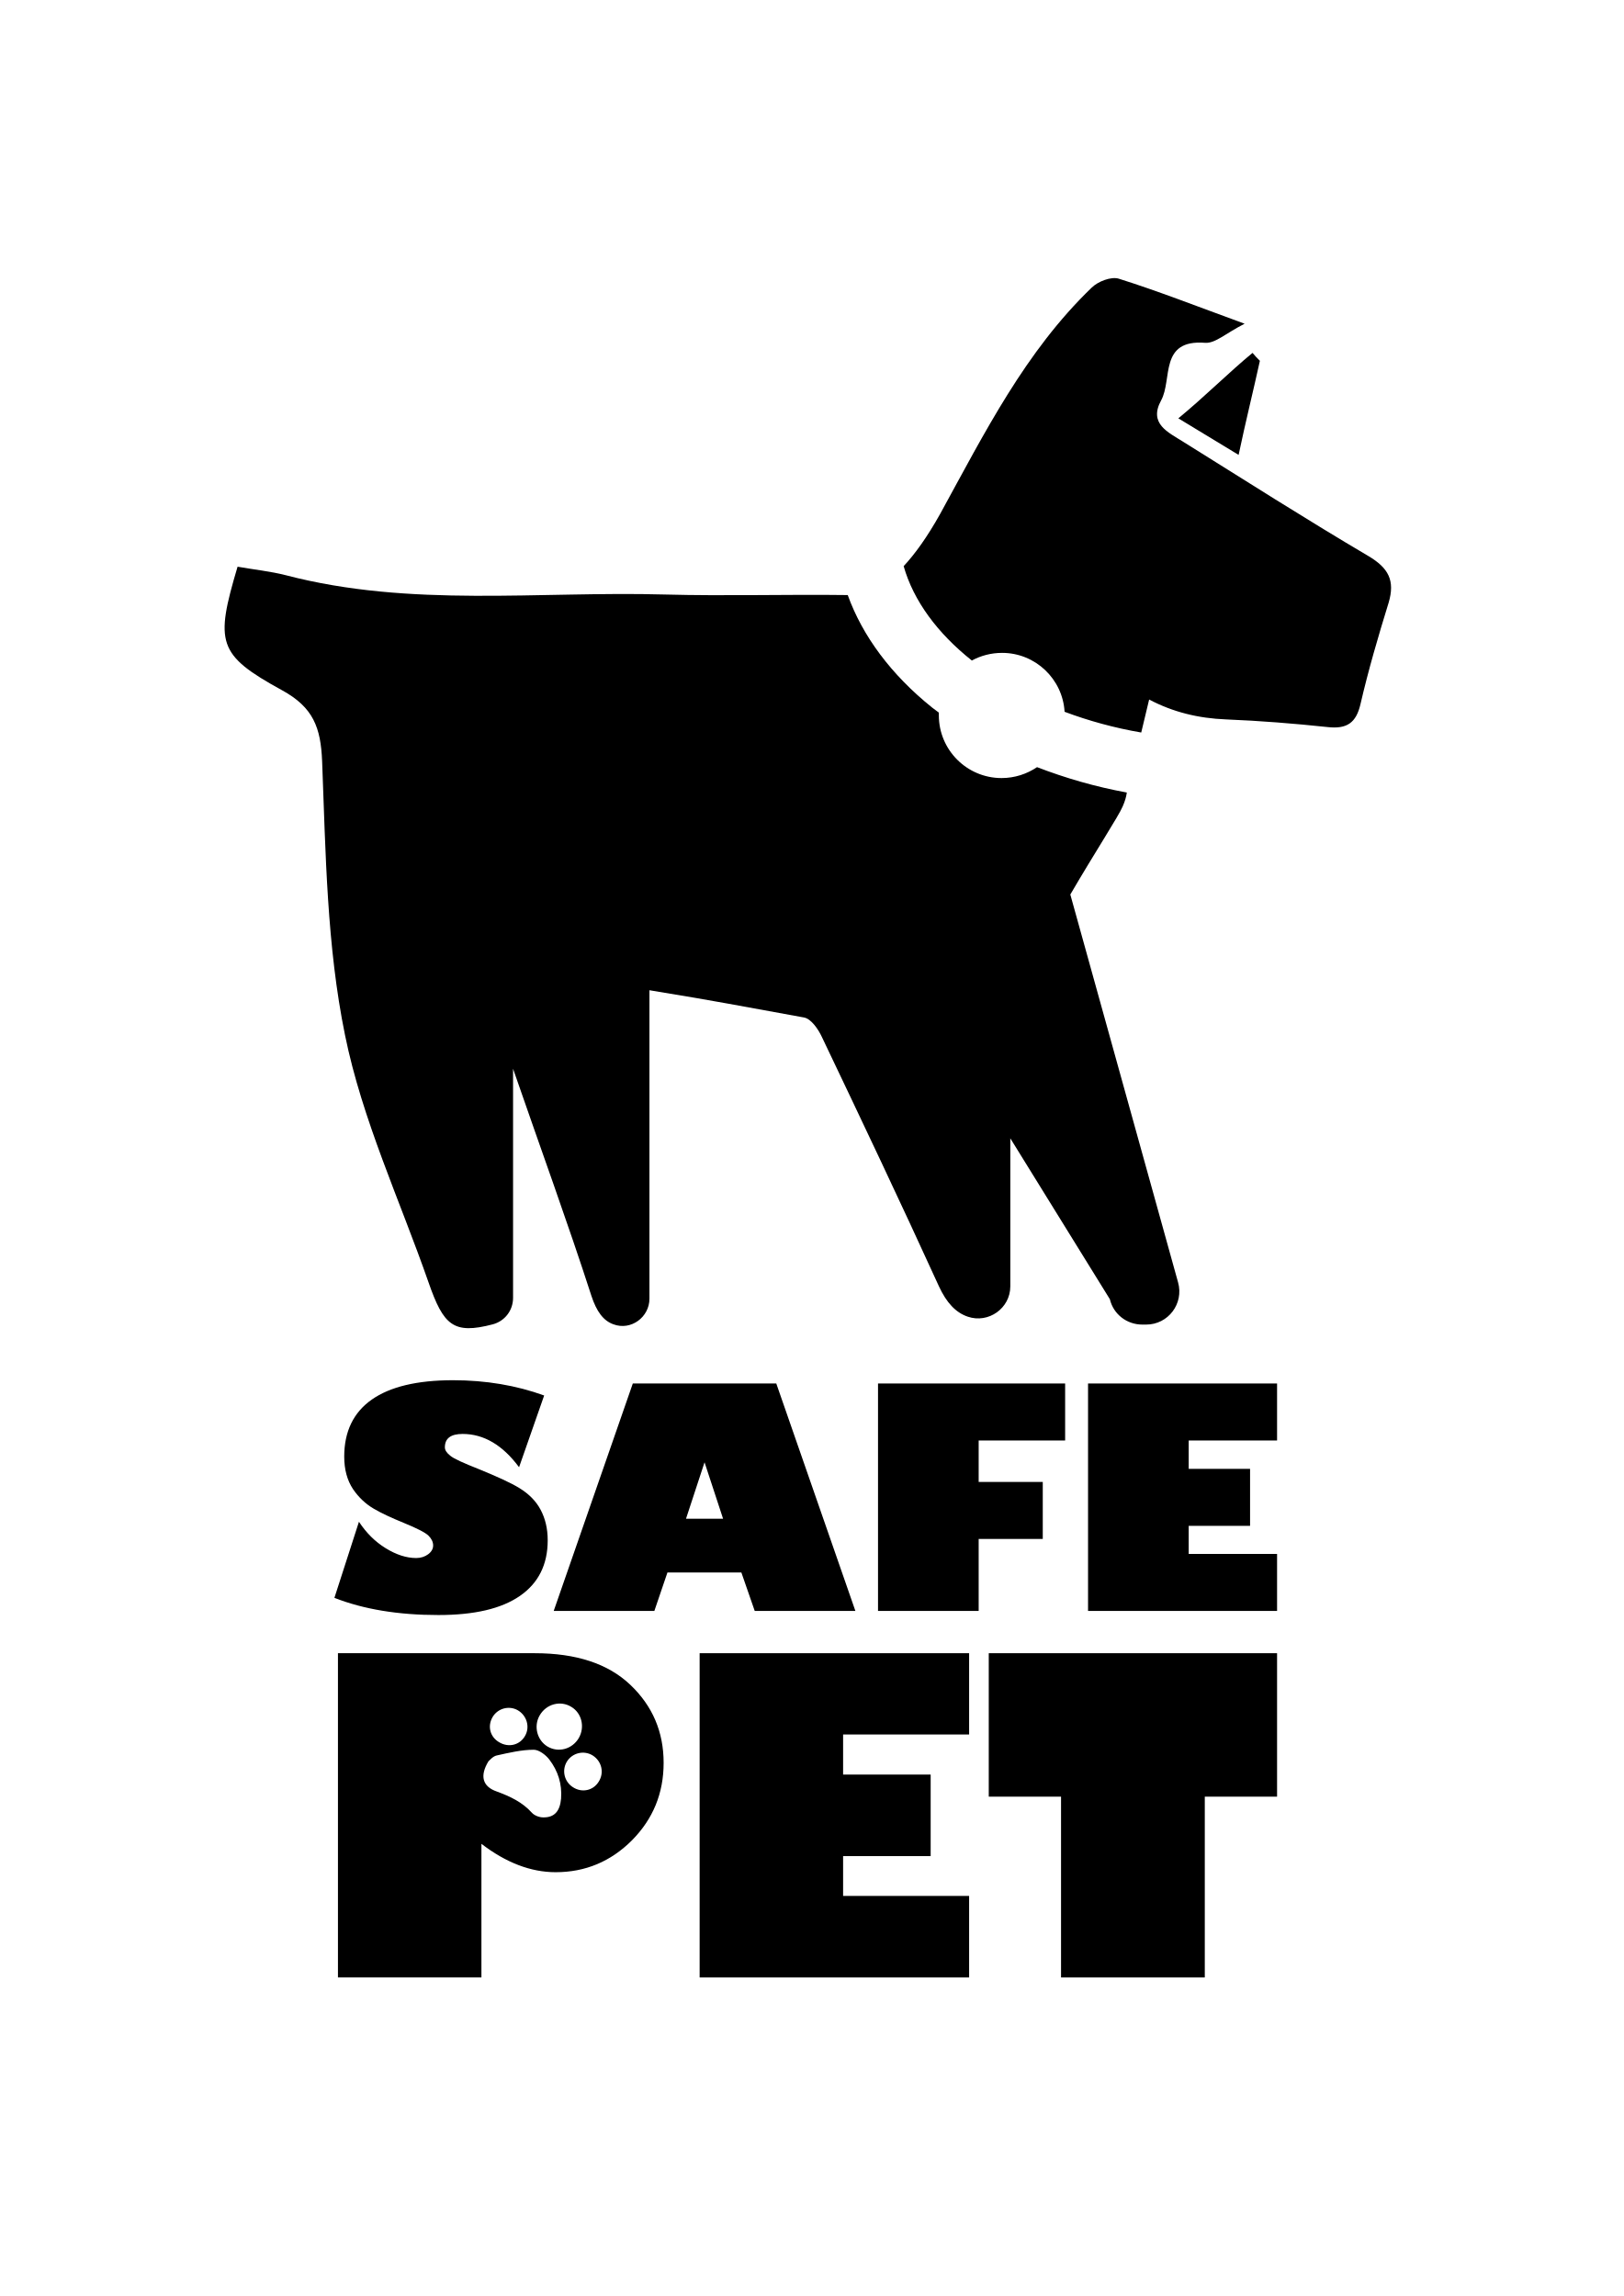
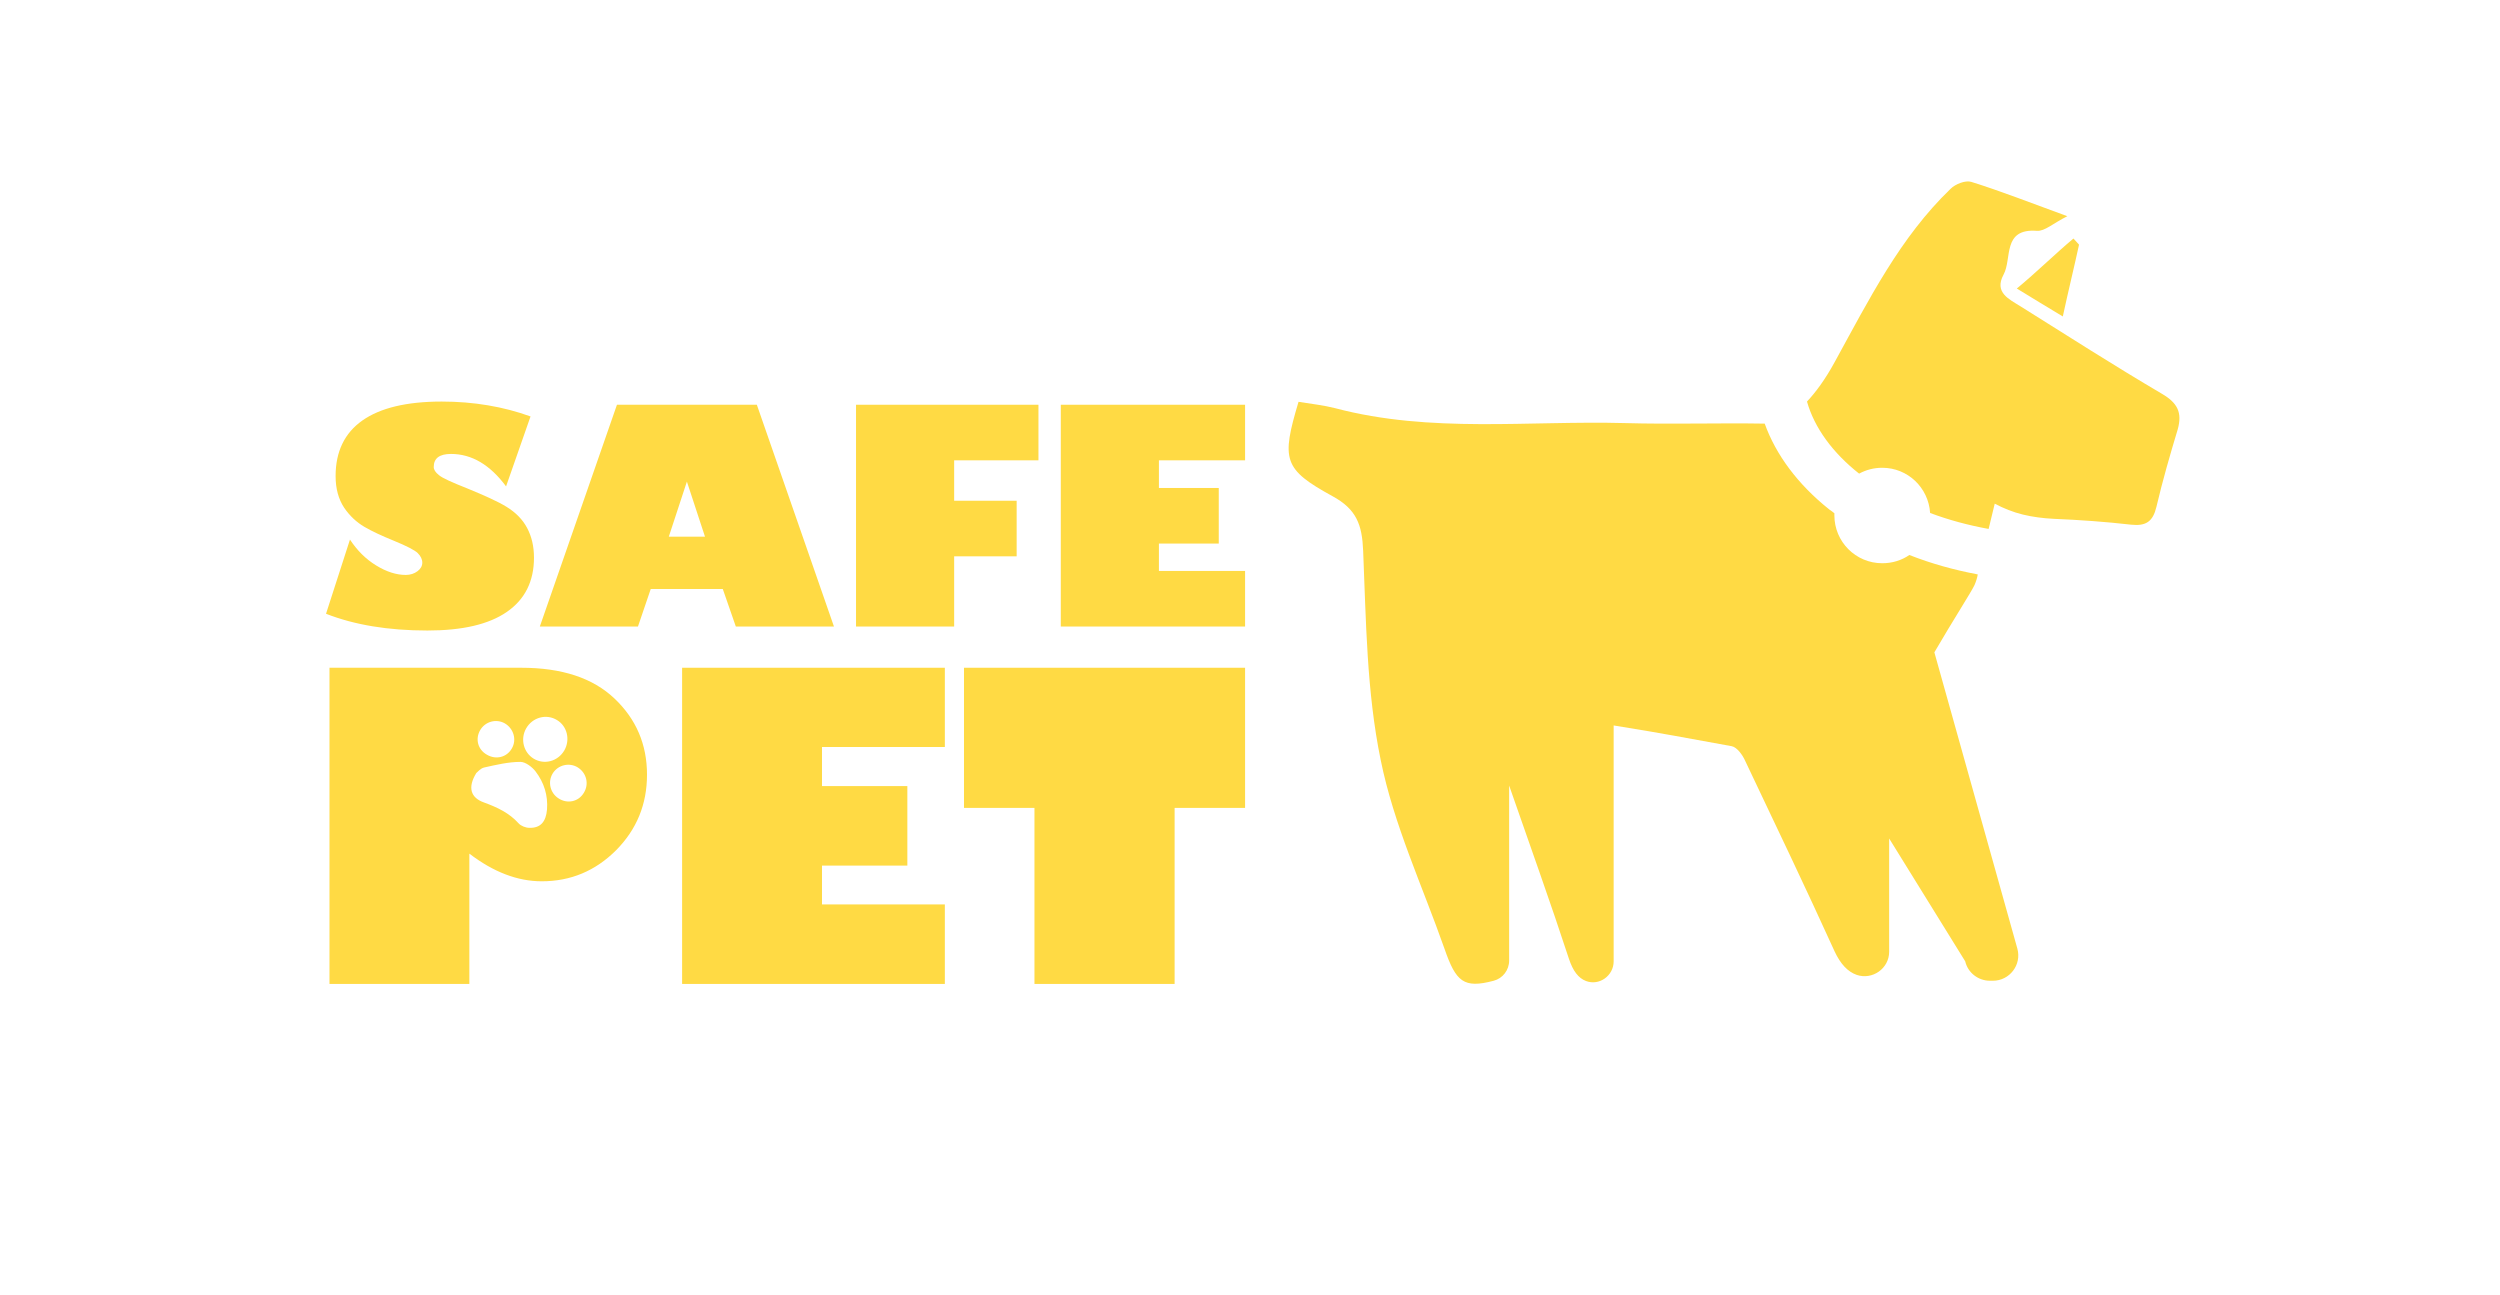
- <svg xmlns="http://www.w3.org/2000/svg" version="1.1" id="Layer_1" x="0px" y="0px" viewBox="0 0 595.3 841.9" style="enable-background:new 0 0 595.3 841.9;" xml:space="preserve">
+ <svg xmlns="http://www.w3.org/2000/svg" version="1.1" baseProfile="tiny" id="Layer_1" x="0px" y="0px" viewBox="0 0 940.1 486.8" xml:space="preserve">
  <g>
    <g>
      <g>
-         <path d="M157,569.9c-1.2,0.9-2.7,1.4-4.4,1.4c-3.6,0-7.3-1.2-11.2-3.6c-3.9-2.4-7.1-5.6-9.8-9.7l-9,27.9     c10.7,4.2,23.4,6.3,38.1,6.3c13.2,0,23.1-2.3,29.9-7c6.8-4.7,10.2-11.5,10.2-20.4c0-4.3-0.9-8-2.6-11.2c-1.7-3.2-4.3-5.8-7.7-7.9     c-3.4-2.1-8.4-4.3-14.7-6.9c-5.8-2.3-9.4-3.9-10.7-5c-1.4-1.1-2-2.1-2-3.1c0-3.3,2.2-4.9,6.5-4.9c7.8,0,14.7,4.1,20.7,12.2     l9.2-26.3c-10.2-3.7-21.4-5.6-33.4-5.6c-13.2,0-23.1,2.4-29.8,7.1c-6.7,4.7-10.1,11.7-10.1,20.9c0,4.8,1.1,8.7,3.2,11.9     c2.1,3.1,4.7,5.5,7.6,7.2c2.9,1.7,6.6,3.4,11,5.2c4.9,2,8,3.6,9.1,4.7c1.1,1.1,1.7,2.3,1.7,3.6C158.8,567.9,158.2,569,157,569.9z     " />
-       </g>
-       <g>
-         <path d="M276.7,590.7h36.9l-29-83.4H232l-29,83.4h36.9l4.8-14.1h27.1L276.7,590.7z M251.5,556.9l6.8-20.7l6.8,20.7H251.5z" />
-       </g>
-       <g>
-         <polygon points="382.3,543.4 358.8,543.4 358.8,528.2 390.5,528.2 390.5,507.3 321.9,507.3 321.9,590.7 358.8,590.7 358.8,564.3      382.3,564.3    " />
-       </g>
-       <g>
-         <polygon points="468.2,528.2 468.2,507.3 398.9,507.3 398.9,590.7 468.2,590.7 468.2,569.8 435.8,569.8 435.8,559.5 458.3,559.5      458.3,538.6 435.8,538.6 435.8,528.2    " />
-       </g>
-       <g>
-         <path d="M196,606.2h-72.1v118.9h52.6v-49c9,6.9,18.1,10.4,27.2,10.4c10.9,0,20.2-3.9,28-11.7c7.7-7.8,11.6-17.2,11.6-28.4     c0-11.4-4.1-20.9-12.2-28.6C222.9,610,211.2,606.2,196,606.2z M197.8,629.1c2.4-4.3,7.7-5.7,11.7-3.2c3.8,2.3,5,7.4,2.7,11.4     c-2.4,4.1-7.5,5.5-11.5,3.1C196.9,638.1,195.6,633,197.8,629.1z M180.6,629.6c1.9-3.2,6-4.3,9.2-2.5c3.3,1.9,4.6,6.1,2.7,9.4     c-1.9,3.4-6,4.4-9.4,2.4C179.7,637,178.6,633,180.6,629.6z M205.7,659.5c-0.4,4.7-2.5,7-6.6,6.9c-1.4,0-3.2-0.7-4.1-1.7     c-3.5-3.9-8-6-12.9-7.8c-5.2-1.8-6.3-5.7-3-11.1c0.5-0.4,1.6-1.8,3-2.1c4.5-1,9.1-2.1,13.6-2.1c1.9,0,4.4,1.9,5.7,3.6     C204.6,649.4,206.1,654.2,205.7,659.5z M219.5,653.3c-2,3.3-6.2,4.2-9.5,2c-3.1-2-4.1-6.1-2.2-9.3c2-3.3,6.3-4.3,9.5-2.3     C220.6,645.8,221.6,650,219.5,653.3z" />
-       </g>
-       <g>
-         <polygon points="256.5,725.1 355.3,725.1 355.3,695.2 309.1,695.2 309.1,680.6 341.2,680.6 341.2,650.7 309.1,650.7 309.1,636      355.3,636 355.3,606.2 256.5,606.2    " />
-       </g>
-       <g>
-         <polygon points="362.5,658.8 389,658.8 389,725.1 441.7,725.1 441.7,658.8 468.2,658.8 468.2,606.2 362.5,606.2    " />
-       </g>
-     </g>
-     <g>
-       <g>
-         <path d="M392.4,328c9.1-15.6,17.8-28.9,19.2-32.3c0.8-1.8,1.3-3.5,1.5-5l0-0.1c-11.5-2.1-22.5-5.3-32.9-9.3c-3.7,2.5-8.2,4-13,4     c-12.7,0-23-10.3-23-23c0-0.3,0-0.7,0-1c-0.8-0.6-1.6-1.2-2.4-1.8c-15.1-12.1-25.6-26.3-31-41.3c-22.3-0.3-44.7,0.4-67-0.2     c-46.4-1.3-93.2,4.9-139.1-7.1c-5.5-1.4-11.3-2-17.6-3.1c-8.3,27.9-7.4,32.3,16.3,45.3c11.5,6.3,14.2,13.7,14.7,26.1     c1.3,33.6,1.7,67.7,8.4,100.4c6.3,31,20.1,60.5,30.6,90.6c5.5,15.8,9.1,19.2,23.6,15.4c4.4-1.2,7.4-5.1,7.4-9.7v-84     c10.3,29.8,20,56.3,28.7,83.2c1.9,5.8,4.4,9.2,8.1,10.5c6.4,2.4,13.2-2.6,13.2-9.4V363.1c27.5,4.5,31.1,5.4,56.7,10     c2.6,0.5,5.2,4.3,6.5,7.1c14.5,30.4,28.9,60.7,42.9,91.4c2.8,6.1,6.2,9.7,10.6,11.2c7.6,2.6,15.6-3.1,15.6-11.1c0,0,0-0.1,0-0.1     c0-18.1,0-36.1,0-54.2l36.5,59c1.3,5.5,6.2,9.3,11.9,9.3h1.4c8.1,0,13.9-7.7,11.7-15.5L392.4,328z" />
-       </g>
-       <g>
-         <path d="M461.9,132.3c-2.2,10.1-5.3,22.6-7.8,34.5c-7.8-4.7-14-8.5-22.1-13.4c9.5-7.8,18.8-17.1,27.2-24     C460,130.4,461,131.4,461.9,132.3z" />
-       </g>
-       <g>
-         <path d="M501.7,203.9c-22.9-13.5-45.3-27.8-67.9-41.9c-5.5-3.5-12.8-6.6-8.1-15.2c4.2-7.7-0.8-22.4,16.1-21.1     c3.7,0.3,7.6-3.5,14.5-7c-17.8-6.5-31.8-12-46.1-16.5c-2.8-0.9-7.7,1-10,3.3c-24.3,23.4-39.1,53-55.5,82.9     c-4.8,8.6-9.3,14.8-13.4,19.2c3.6,12.7,12.4,24.6,25,34.6c3.3-1.8,7.1-2.8,11.1-2.8c12.2,0,22.2,9.6,22.9,21.6     c8.8,3.3,18.2,5.9,28.1,7.6l2.9-12.1l0,0c8.7,4.6,18,6.9,28.3,7.3c12.4,0.5,24.8,1.5,37.1,2.8c7.1,0.8,10.5-1.5,12.1-8.5     c2.9-12.5,6.5-24.8,10.3-37.1C511.5,212.9,509.1,208.3,501.7,203.9z" />
+         <g id="XMLID_1_">
+           <g>
+             <path fill="#FFDA44" d="M813,148.1c5.8,3.4,7.7,7,5.9,13.4c-2.9,9.6-5.7,19.3-8,29.1c-1.3,5.5-3.9,7.3-9.5,6.7       c-9.7-1.1-19.4-1.8-29.1-2.2c-4-0.2-7.9-0.7-11.6-1.6c-3.7-0.9-7.2-2.3-10.6-4.1l-2.3,9.5c-7.7-1.4-15.1-3.4-22-6       c-0.6-9.5-8.4-17-18-17c-3.2,0-6.1,0.8-8.7,2.2c-9.9-7.8-16.8-17.2-19.6-27.1c3.2-3.4,6.8-8.2,10.5-15       c12.9-23.5,24.5-46.7,43.5-65c1.8-1.8,5.6-3.3,7.8-2.6c11.2,3.5,22.1,7.8,36.1,12.9C772,84,768.9,87,766,86.8       c-13.2-1-9.3,10.5-12.6,16.5c-3.6,6.7,2.1,9.2,6.4,11.9C777.5,126.3,795,137.5,813,148.1z" />
+             <path fill="#FFDA44" d="M779.7,89.7c0.7,0.8,1.4,1.5,2.1,2.3c-1.7,7.9-4.1,17.7-6.1,27c-6.1-3.7-11-6.6-17.3-10.5       C765.8,102.4,773.2,95.1,779.7,89.7z" />
+             <path fill="#FFDA44" d="M758.6,356.7c1.7,6.1-2.9,12.1-9.2,12.1h-1.1c-4.4,0-8.3-3-9.3-7.3l-28.6-46.2c0,14.2,0,28.3,0,42.5       v0.1c0,6.3-6.3,10.7-12.2,8.7c-3.4-1.2-6.1-4.1-8.3-8.8c-10.9-24-22.3-47.8-33.6-71.6c-1-2.3-3.1-5.2-5.1-5.6       c-20.1-3.6-22.8-4.3-44.4-7.8v88.7c0,5.4-5.4,9.3-10.4,7.4c-2.9-1.1-4.9-3.8-6.4-8.3c-6.9-21.1-14.4-41.9-22.5-65.2v65.8       c0,3.6-2.4,6.7-5.8,7.6c-11.3,3-14.2,0.4-18.5-12c-8.3-23.6-19.1-46.7-24-71c-5.3-25.7-5.5-52.4-6.6-78.7       c-0.4-9.8-2.5-15.6-11.5-20.5c-18.6-10.2-19.3-13.7-12.8-35.5c5,0.8,9.5,1.3,13.8,2.4c36,9.5,72.6,4.6,109,5.6       c17.5,0.5,35-0.1,52.5,0.2c4.2,11.7,12.4,22.8,24.3,32.3c0.6,0.4,1.3,0.9,1.9,1.4c0,0.3,0,0.5,0,0.8c0,9.9,8,18,18,18       c3.8,0,7.3-1.1,10.2-3.1c8.1,3.2,16.7,5.6,25.7,7.3v0.1c-0.2,1.2-0.6,2.5-1.2,3.9c-1.2,2.6-8,13.1-15.1,25.3L758.6,356.7z" />
+             <polygon fill="#FFDA44" points="468.2,251.1 468.2,303.8 441.7,303.8 441.7,370 389,370 389,303.8 362.5,303.8 362.5,251.1             " />
+             <polygon fill="#FFDA44" points="468.2,214.7 468.2,235.6 398.9,235.6 398.9,152.2 468.2,152.2 468.2,173.1 435.8,173.1        435.8,183.5 458.3,183.5 458.3,204.4 435.8,204.4 435.8,214.7      " />
+             <polygon fill="#FFDA44" points="390.5,152.2 390.5,173.1 358.8,173.1 358.8,188.3 382.3,188.3 382.3,209.2 358.8,209.2        358.8,235.6 321.9,235.6 321.9,152.2      " />
+             <polygon fill="#FFDA44" points="355.3,340.1 355.3,370 256.5,370 256.5,251.1 355.3,251.1 355.3,280.9 309.1,280.9        309.1,295.6 341.2,295.6 341.2,325.5 309.1,325.5 309.1,340.1      " />
+             <path fill="#FFDA44" d="M284.6,152.2l29,83.4h-36.9l-4.9-14.1h-27.1l-4.8,14.1H203l29-83.4H284.6z M265.1,201.8l-6.8-20.7       l-6.8,20.7H265.1z" />
+             <path fill="#FFDA44" d="M198.2,198.5c1.7,3.2,2.6,6.9,2.6,11.2c0,8.9-3.4,15.7-10.2,20.4c-6.8,4.7-16.7,7-29.9,7       c-14.7,0-27.4-2.1-38.1-6.3l9-27.9c2.7,4.1,5.9,7.3,9.8,9.7c3.9,2.4,7.6,3.6,11.2,3.6c1.7,0,3.2-0.5,4.4-1.4       c1.2-0.9,1.8-2,1.8-3.2c0-1.3-0.6-2.5-1.7-3.6c-1.1-1.1-4.2-2.7-9.1-4.7c-4.4-1.8-8.1-3.5-11-5.2c-2.9-1.7-5.5-4.1-7.6-7.2       c-2.1-3.2-3.2-7.1-3.2-11.9c0-9.2,3.4-16.2,10.1-20.9c6.7-4.7,16.6-7.1,29.8-7.1c12,0,23.2,1.9,33.4,5.6l-9.2,26.3       c-6-8.1-12.9-12.2-20.7-12.2c-4.3,0-6.5,1.6-6.5,4.9c0,1,0.6,2,2,3.1c1.3,1.1,4.9,2.7,10.7,5c6.3,2.6,11.3,4.8,14.7,6.9       C193.9,192.7,196.5,195.3,198.2,198.5z" />
+             <path fill="#FFDA44" d="M183.1,283.8c3.4,2,7.5,1,9.4-2.4c1.9-3.3,0.6-7.5-2.7-9.4c-3.2-1.8-7.3-0.7-9.2,2.5       C178.6,277.9,179.7,281.9,183.1,283.8z M207.8,290.9c-1.9,3.2-0.9,7.3,2.2,9.3c3.3,2.2,7.5,1.3,9.5-2c2.1-3.3,1.1-7.5-2.2-9.6       C214.1,286.6,209.8,287.6,207.8,290.9z M195.7,286.5c-4.5,0-9.1,1.1-13.6,2.1c-1.4,0.3-2.5,1.7-3,2.1c-3.3,5.4-2.2,9.3,3,11.1       c4.9,1.8,9.4,3.9,12.9,7.8c0.9,1,2.7,1.7,4.1,1.7c4.1,0.1,6.2-2.2,6.6-6.9c0.4-5.3-1.1-10.1-4.3-14.3       C200.1,288.4,197.6,286.5,195.7,286.5z M243.3,291.3c0,11.2-3.9,20.6-11.6,28.4c-7.8,7.8-17.1,11.7-28,11.7       c-9.1,0-18.2-3.5-27.2-10.4v49h-52.6V251.1H196c15.2,0,26.9,3.8,35.1,11.6C239.2,270.4,243.3,279.9,243.3,291.3z M212.2,282.2       c2.3-4,1.1-9.1-2.7-11.4c-4-2.5-9.3-1.1-11.7,3.2c-2.2,4-0.9,9,2.9,11.3C204.7,287.7,209.8,286.3,212.2,282.2z" />
+           </g>
+           <g>
+ 				</g>
+         </g>
      </g>
    </g>
  </g>
</svg>
